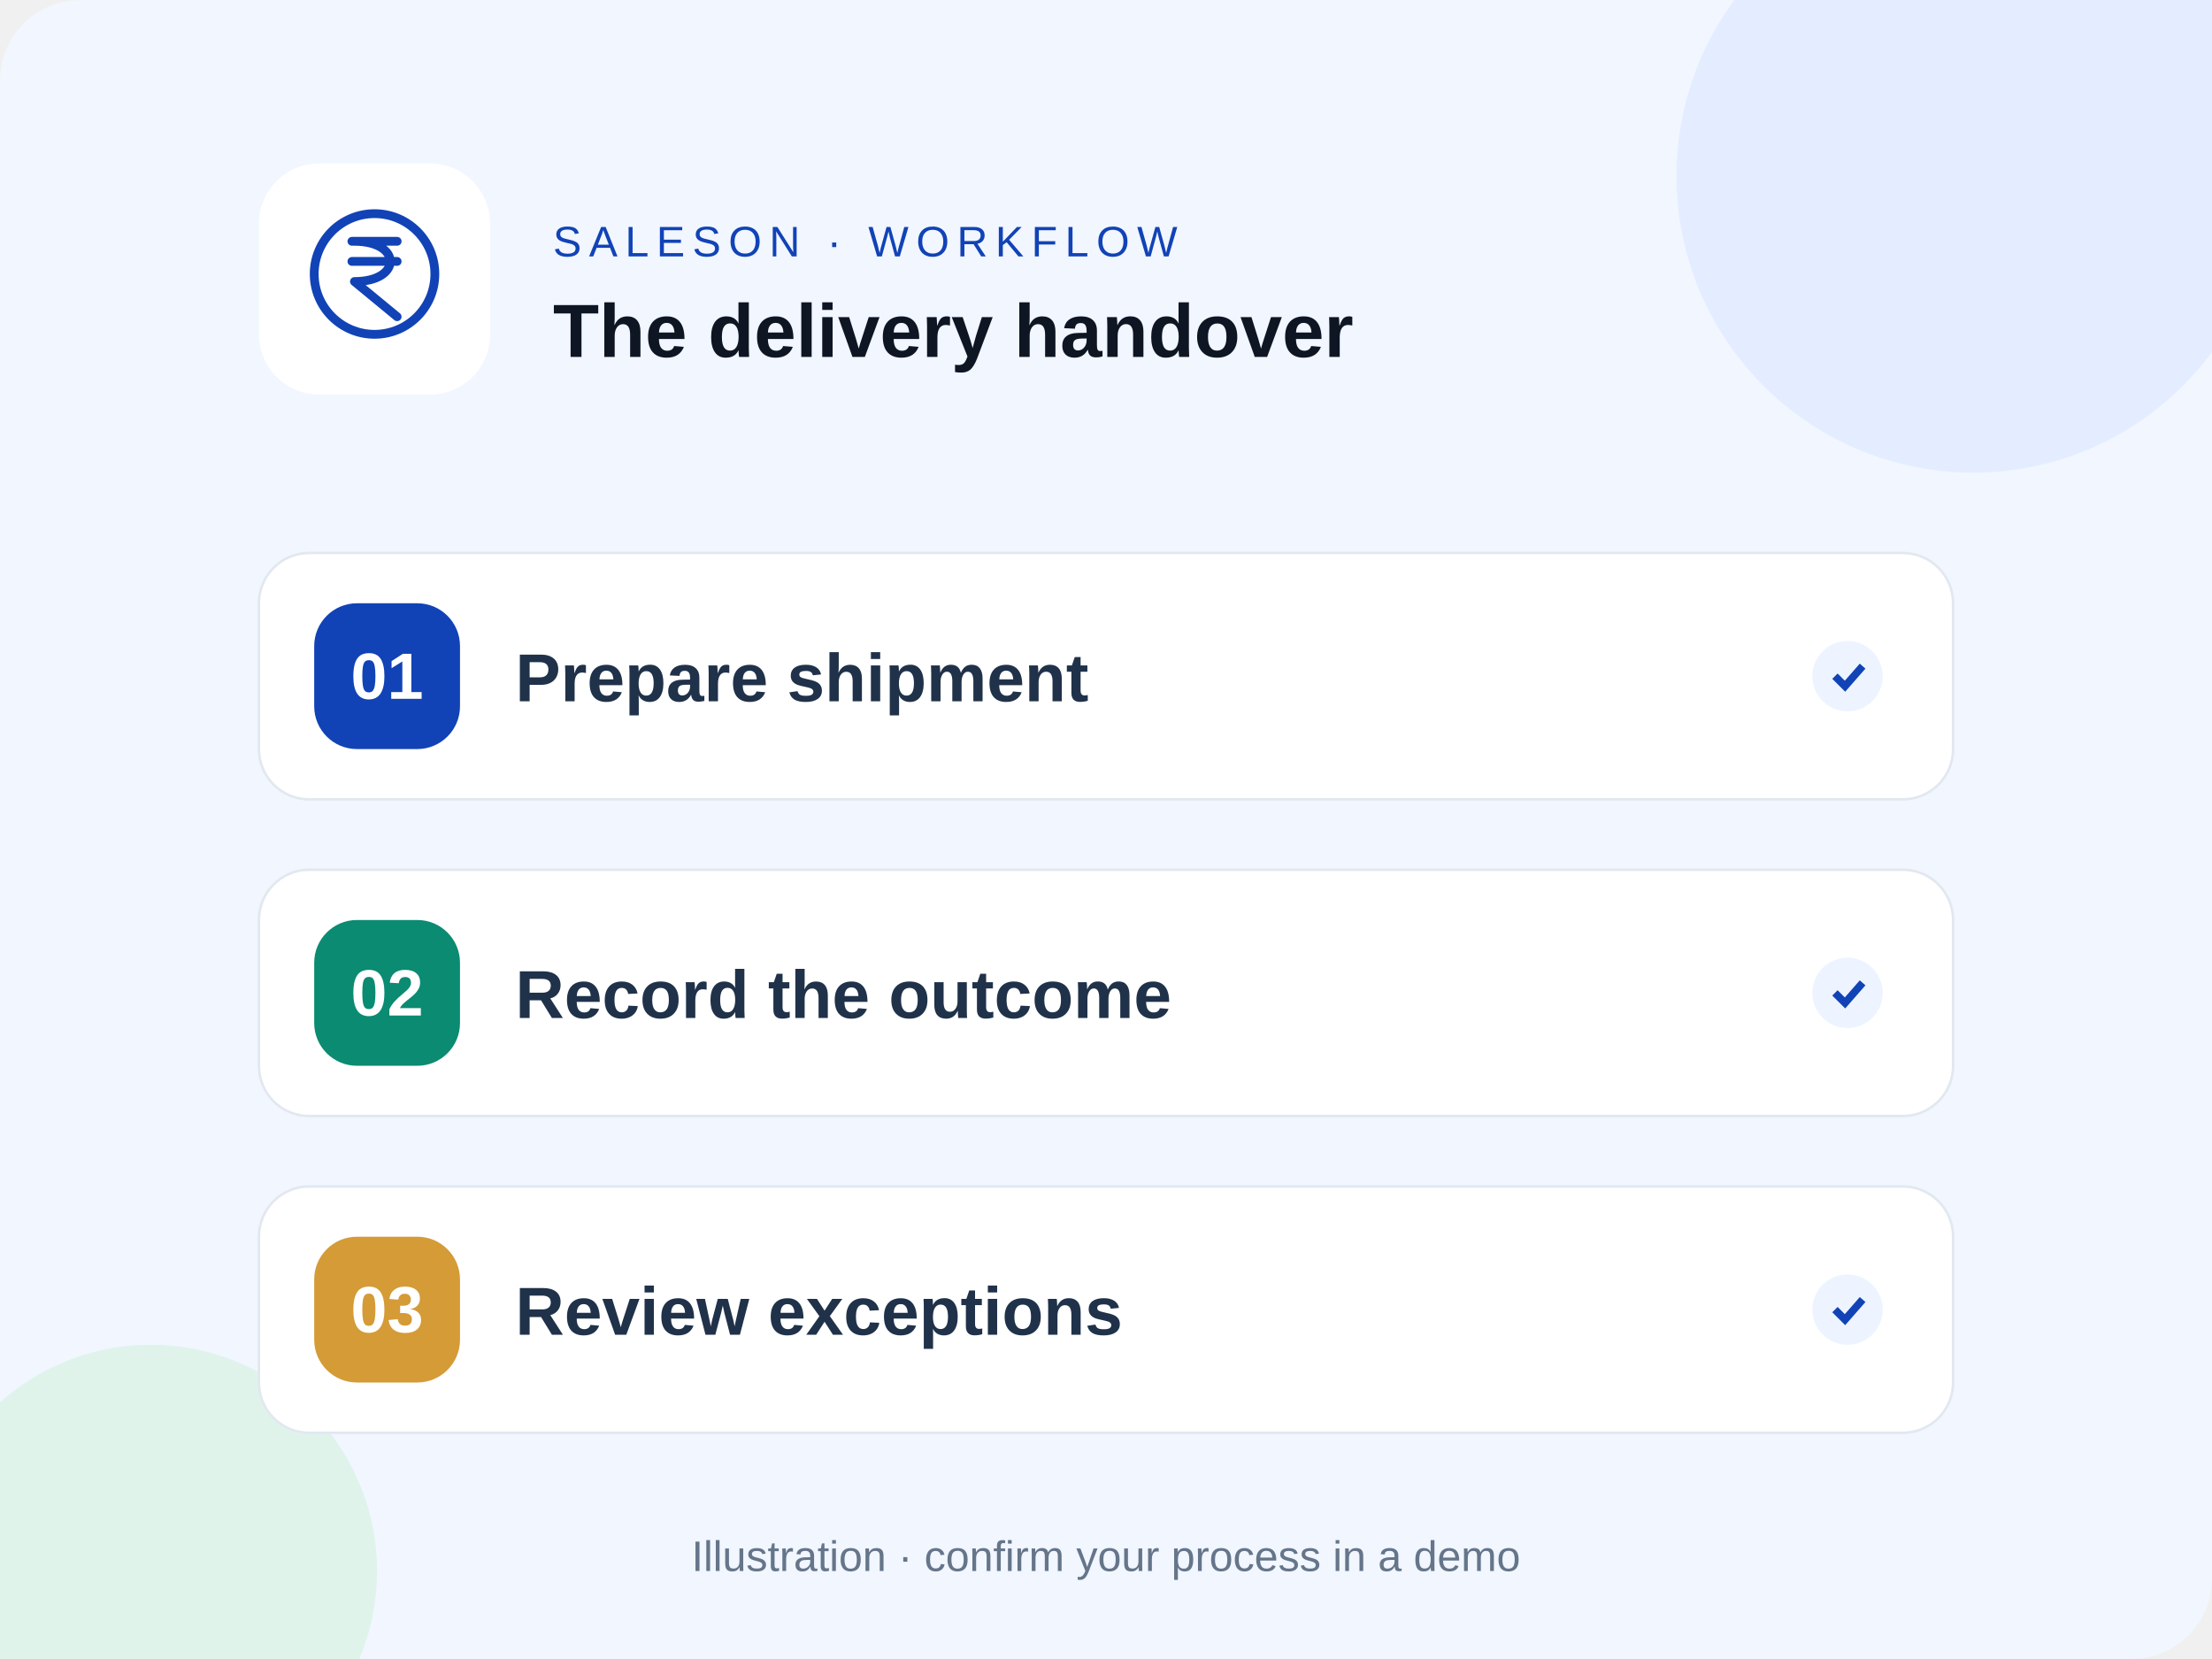
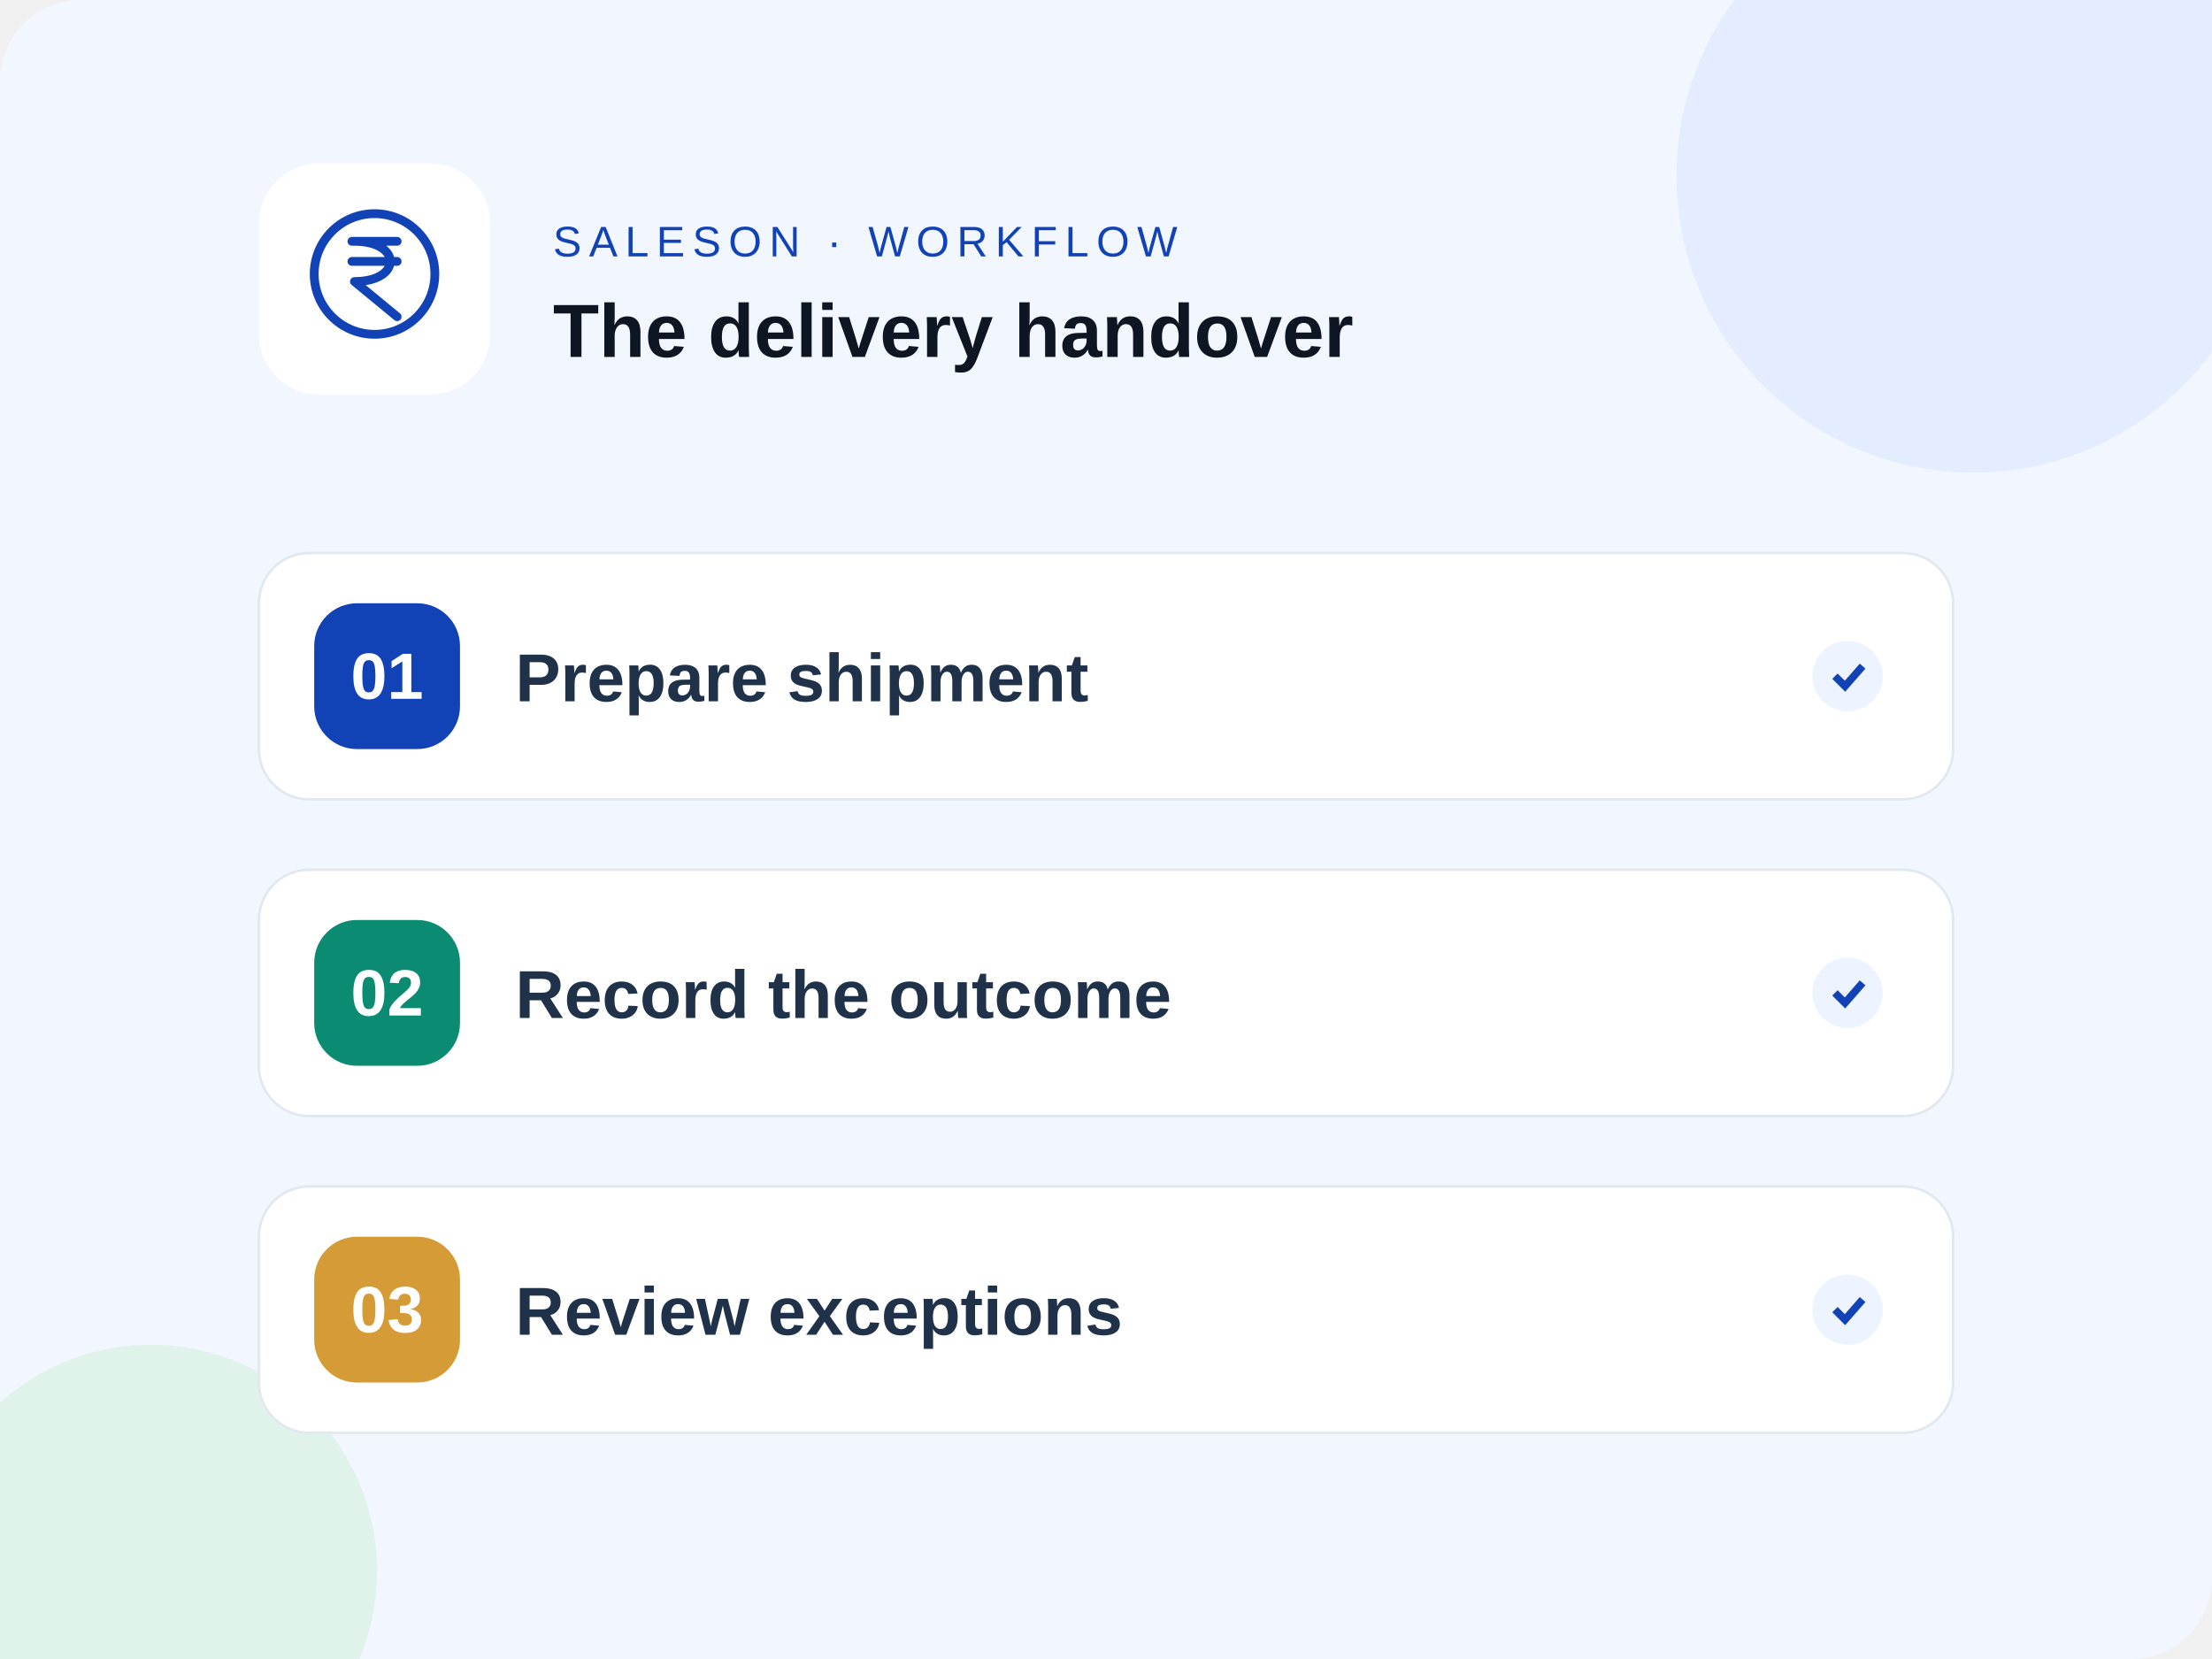
<svg xmlns="http://www.w3.org/2000/svg" width="880" height="660" viewBox="0 0 880 660">
  <defs>
    <linearGradient id="g" x2="1" y2="1">
      <stop stop-color="#eff5ff" />
      <stop offset="1" stop-color="#f6faf9" />
    </linearGradient>
  </defs>
  <rect width="880" height="660" rx="32" fill="#f1f6ff" />
  <circle cx="785" cy="70" r="118" fill="#e3edff" />
  <circle cx="60" cy="625" r="90" fill="#dff3eb" />
  <rect x="103" y="65" width="92" height="92" rx="24" fill="white" />
  <g transform="translate(109 70)" fill="none" stroke="#1143b6" stroke-width="3.5" stroke-linejoin="round" stroke-linecap="round">
    <circle cx="40" cy="39" r="24" />
    <path d="M31 26h18M31 34h18M32 26c19 0 19 16 0 16l17 14" />
  </g>
  <text x="220" y="102" font-family="Arial,sans-serif" font-size="17" letter-spacing="3" fill="#1143b6">SALESON · WORKFLOW</text>
  <text x="220" y="142" font-family="Arial,sans-serif" font-size="30" font-weight="700" fill="#0f1623">The delivery handover</text>
  <g font-family="Arial,sans-serif">
    <rect x="103" y="220" width="674" height="98" rx="20" fill="white" stroke="#e2e8f0" />
    <rect x="125" y="240" width="58" height="58" rx="17" fill="#1143b6" />
    <text x="154" y="278" text-anchor="middle" fill="white" font-size="26" font-weight="700">01</text>
    <text x="205" y="279" font-size="27" font-weight="600" fill="#20324a">Prepare shipment</text>
    <circle cx="735" cy="269" r="14" fill="#edf4ff" />
    <path d="m730 269 4 4 7-8" fill="none" stroke="#1143b6" stroke-width="3" />
    <rect x="103" y="346" width="674" height="98" rx="20" fill="white" stroke="#e2e8f0" />
    <rect x="125" y="366" width="58" height="58" rx="17" fill="#0b8b71" />
    <text x="154" y="404" text-anchor="middle" fill="white" font-size="26" font-weight="700">02</text>
    <text x="205" y="405" font-size="27" font-weight="600" fill="#20324a">Record the outcome</text>
    <circle cx="735" cy="395" r="14" fill="#edf4ff" />
    <path d="m730 395 4 4 7-8" fill="none" stroke="#1143b6" stroke-width="3" />
    <rect x="103" y="472" width="674" height="98" rx="20" fill="white" stroke="#e2e8f0" />
    <rect x="125" y="492" width="58" height="58" rx="17" fill="#d49b37" />
    <text x="154" y="530" text-anchor="middle" fill="white" font-size="26" font-weight="700">03</text>
    <text x="205" y="531" font-size="27" font-weight="600" fill="#20324a">Review exceptions</text>
    <circle cx="735" cy="521" r="14" fill="#edf4ff" />
    <path d="m730 521 4 4 7-8" fill="none" stroke="#1143b6" stroke-width="3" />
  </g>
-   <text x="440" y="625" text-anchor="middle" font-family="Arial,sans-serif" font-size="17" fill="#65758a">Illustration · confirm your process in a demo</text>
</svg>
